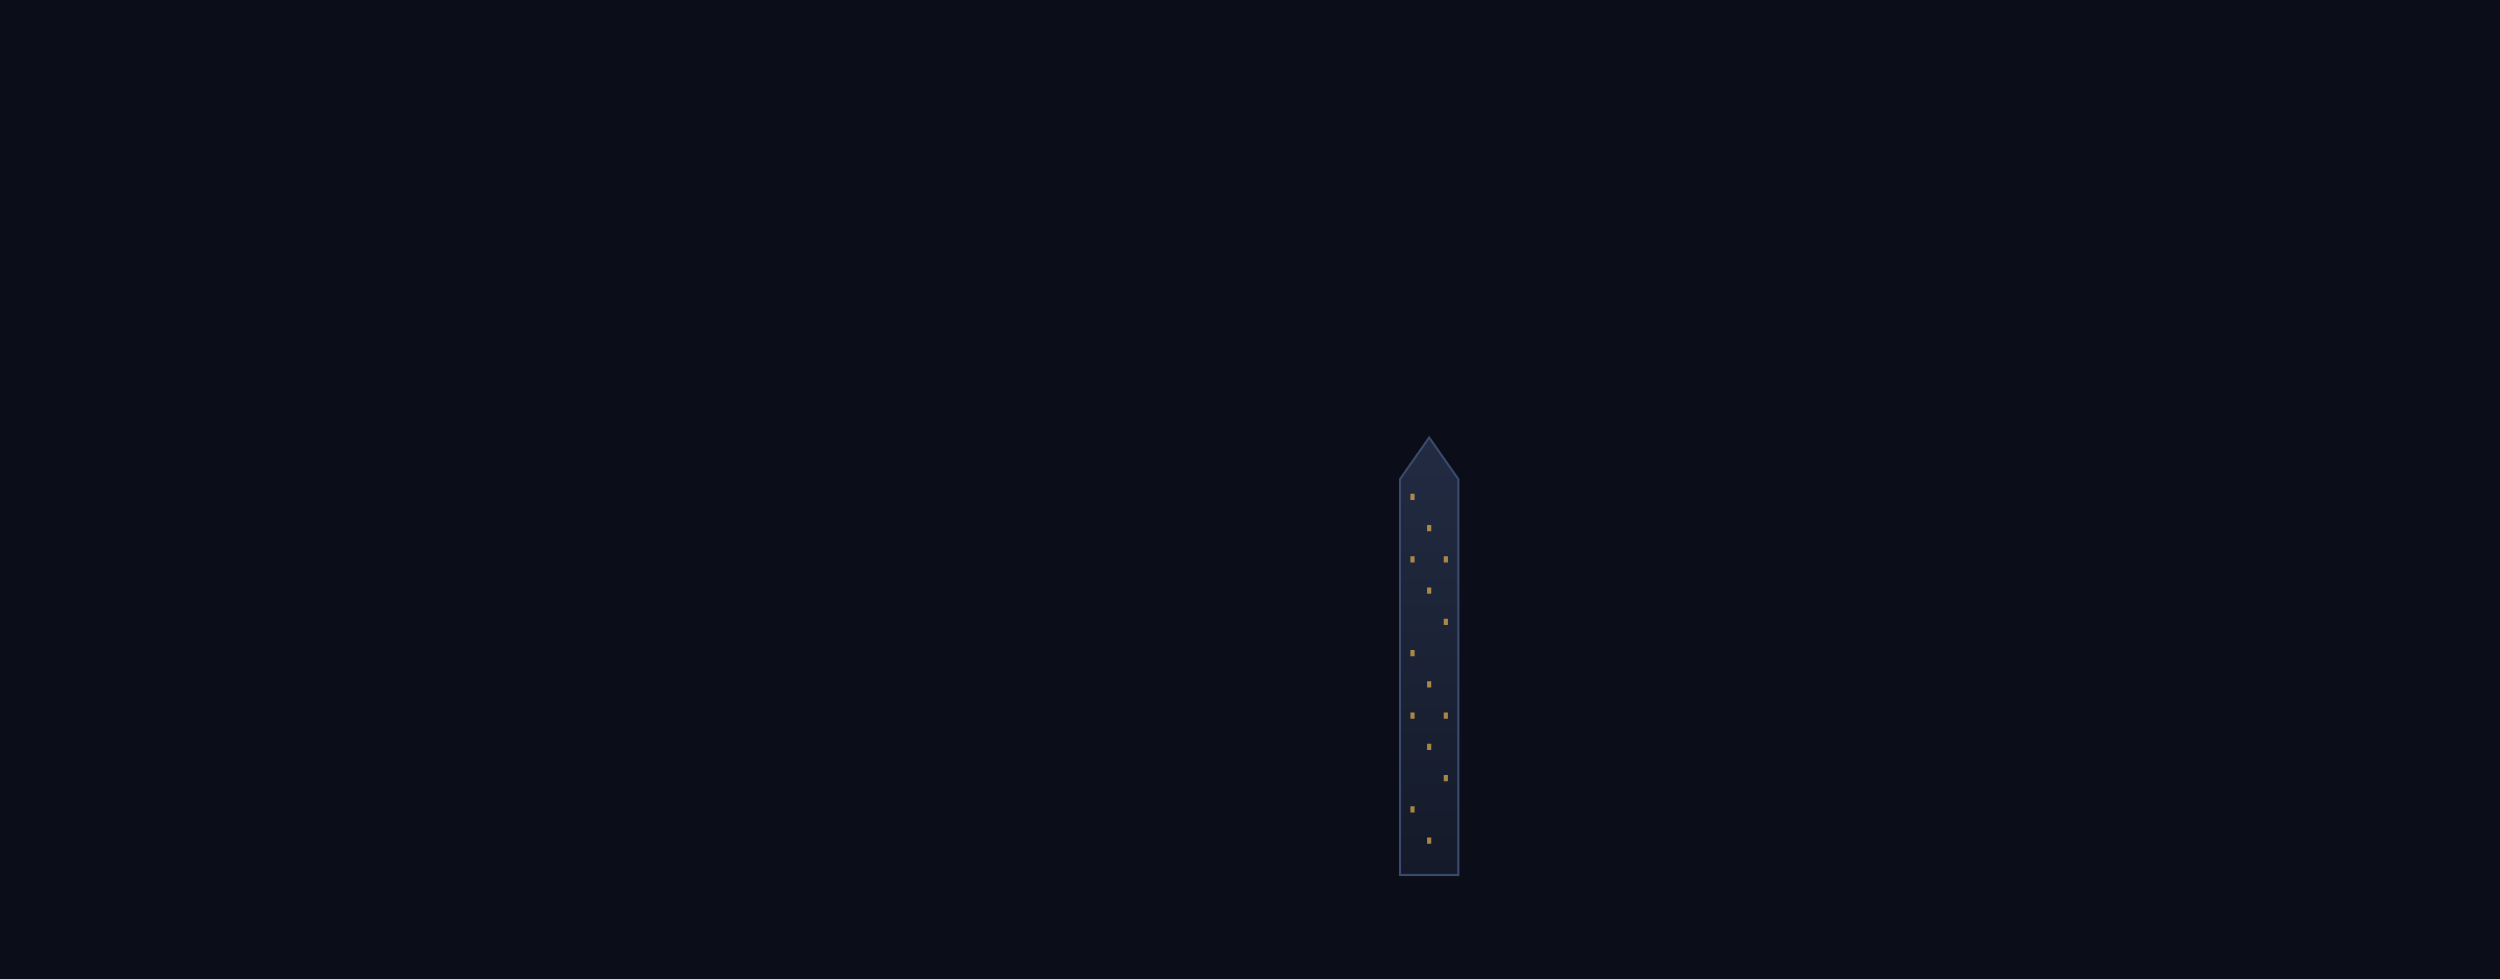
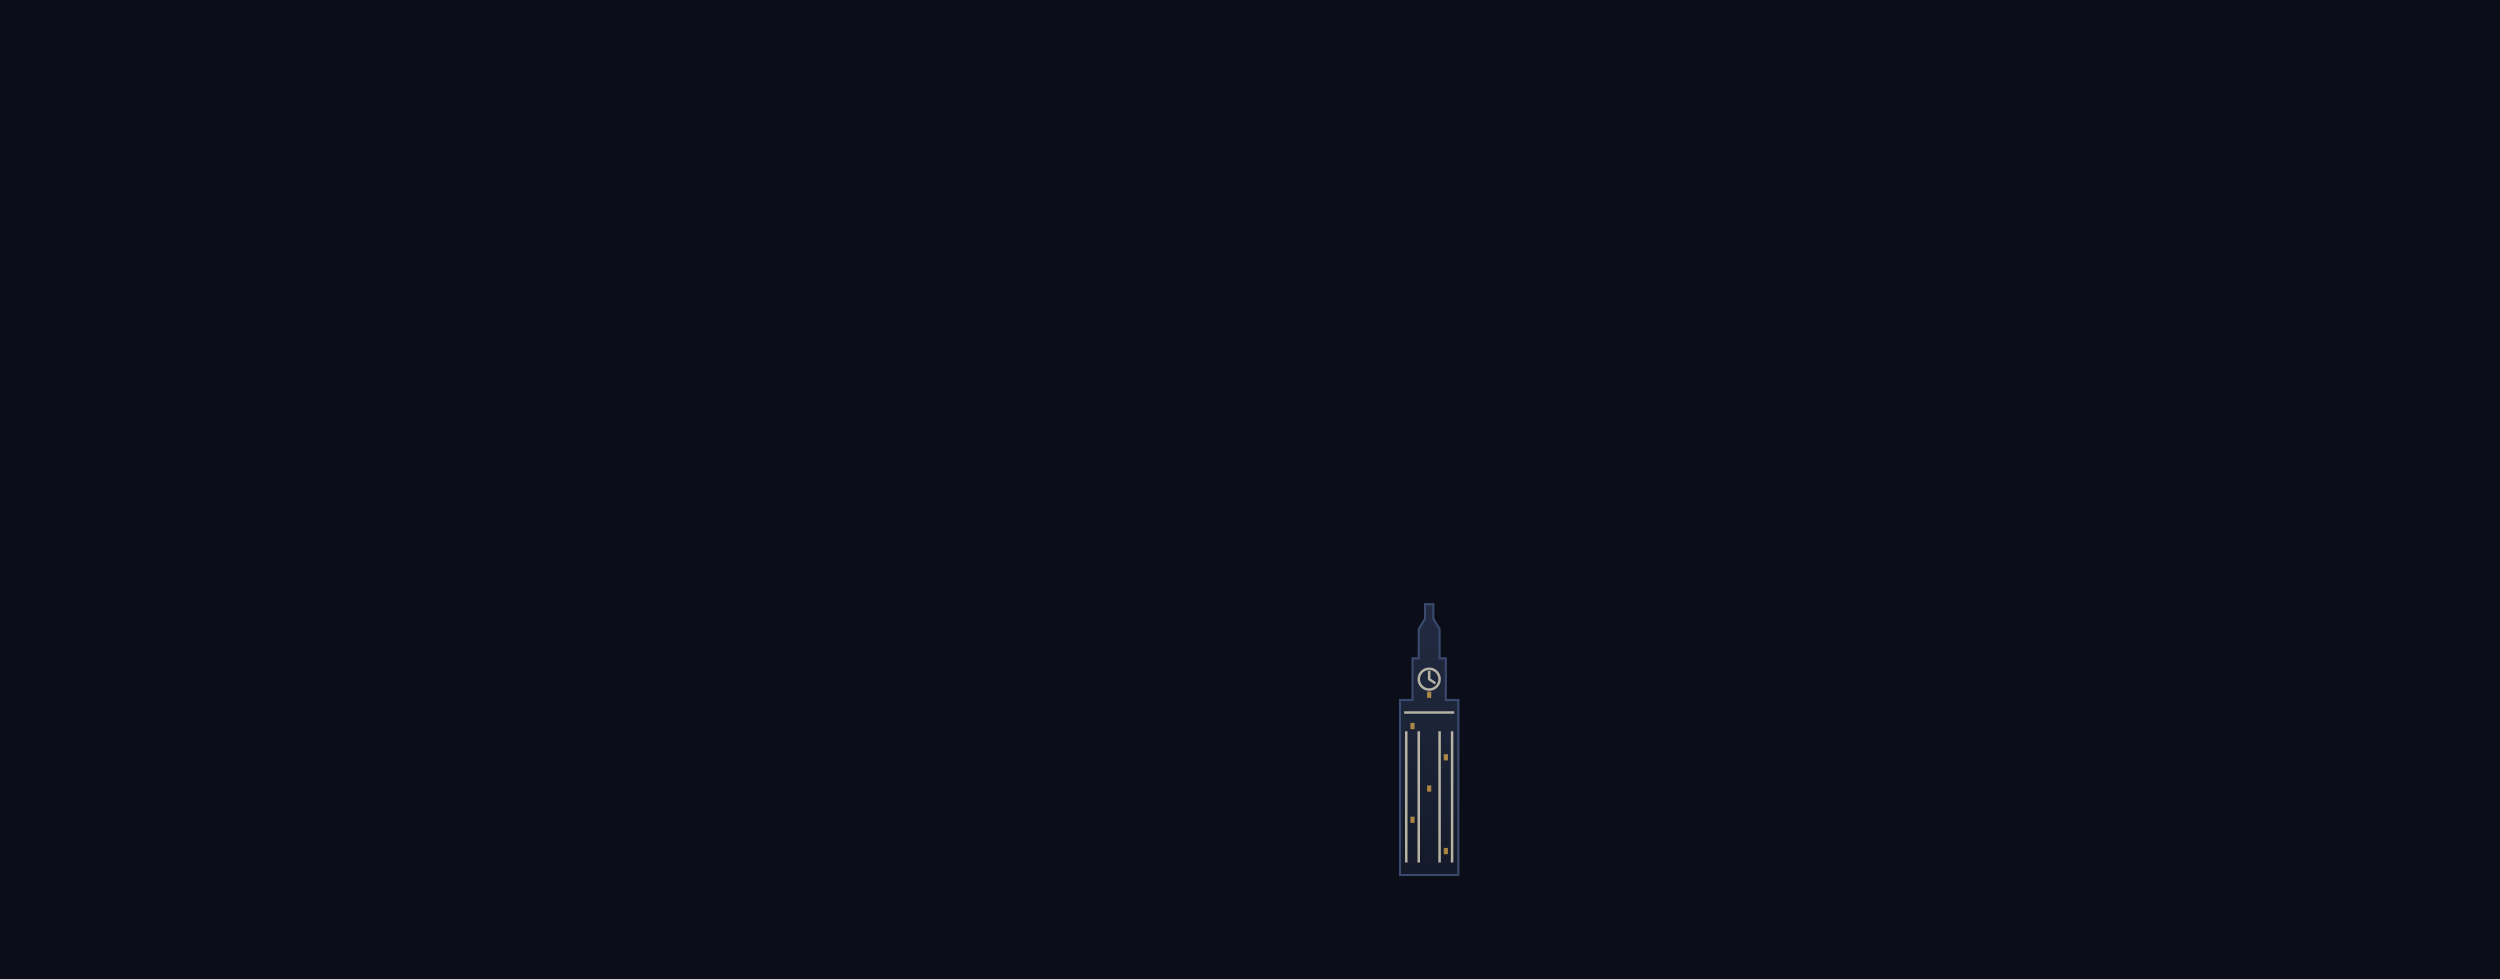
<svg xmlns="http://www.w3.org/2000/svg" viewBox="0 0 1200 470" width="1200" height="470">
  <defs>
    <linearGradient id="towerGlass" x1="0" y1="0" x2="0" y2="1">
      <stop offset="0" stop-color="#222b42" />
      <stop offset="1" stop-color="#141a29" />
    </linearGradient>
    <clipPath id="landmark-windows">
-       <path d="M672 420 L672 230 L686 210 L700 230 L700 420 Z" />
+       <path d="M672 420 L672 336 L678 336 L678 316 L681 316 L681 302 L684 297 L684 290 L688 290 L688 297 L691 302 L691 316 L694 316 L694 336 L700 336 L700 420 Z" />
    </clipPath>
  </defs>
  <rect width="1200" height="470" fill="#0b0e18" />
  <g>
-     <path d="M672 420 L672 230 L686 210 L700 230 L700 420 Z" fill="url(#towerGlass)" stroke="#3a4a6e" stroke-width="1" />
+     <path d="M672 420 L672 336 L678 336 L678 316 L681 316 L681 302 L684 297 L684 290 L688 290 L688 297 L691 302 L691 316 L694 316 L694 336 L700 336 L700 420 Z" fill="url(#towerGlass)" stroke="#3a4a6e" stroke-width="1" />
    <g clip-path="url(#landmark-windows)" fill="#e8b04b" opacity=".7">
-       <rect x="677" y="237" width="2" height="3" />
-       <rect x="685" y="252" width="2" height="3" />
-       <rect x="677" y="267" width="2" height="3" />
-       <rect x="693" y="267" width="2" height="3" />
-       <rect x="685" y="282" width="2" height="3" />
-       <rect x="693" y="297" width="2" height="3" />
-       <rect x="677" y="312" width="2" height="3" />
-       <rect x="685" y="327" width="2" height="3" />
-       <rect x="677" y="342" width="2" height="3" />
-       <rect x="693" y="342" width="2" height="3" />
-       <rect x="685" y="357" width="2" height="3" />
-       <rect x="693" y="372" width="2" height="3" />
-       <rect x="677" y="387" width="2" height="3" />
-       <rect x="685" y="402" width="2" height="3" />
+       <rect x="685" y="332" width="2" height="3" />
+       <rect x="677" y="347" width="2" height="3" />
+       <rect x="693" y="362" width="2" height="3" />
+       <rect x="685" y="377" width="2" height="3" />
+       <rect x="677" y="392" width="2" height="3" />
+       <rect x="693" y="407" width="2" height="3" />
    </g>
+     <path d="M681 326 A5 5 0 1 0 691 326 A5 5 0 1 0 681 326 M686 322 L686 326 L689 328 M674 342 L698 342 M675 351 L675 414 M681 351 L681 414 M691 351 L691 414 M697 351 L697 414" stroke="#b7b3a4" stroke-width="1.2" fill="none" />
  </g>
</svg>
